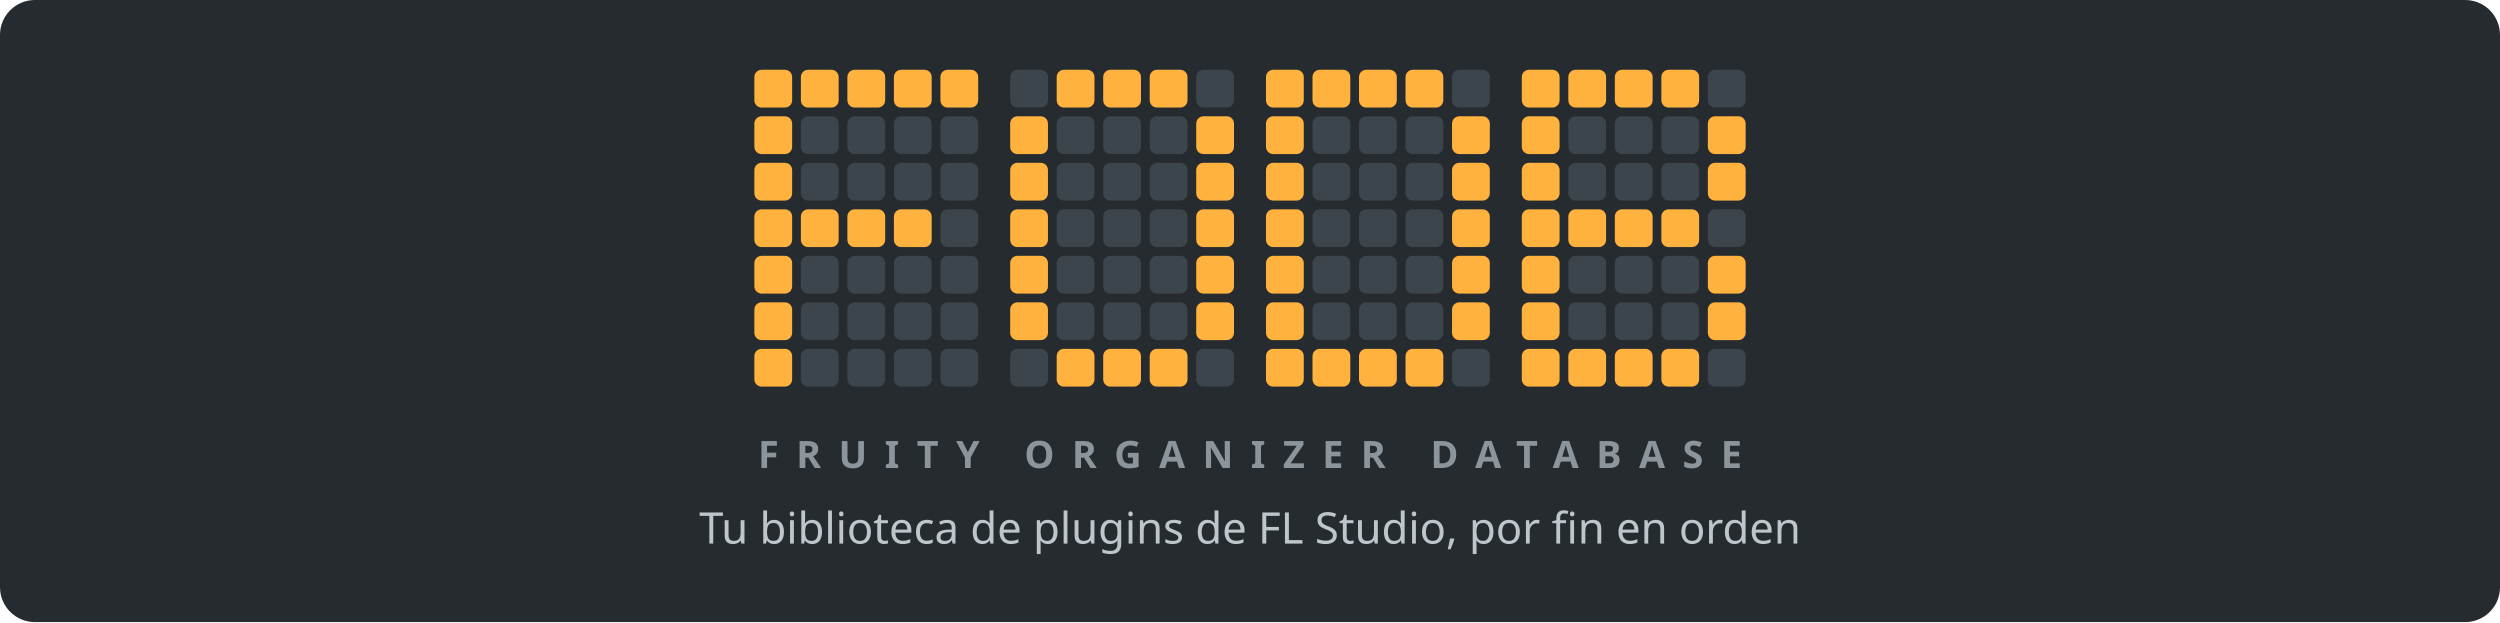
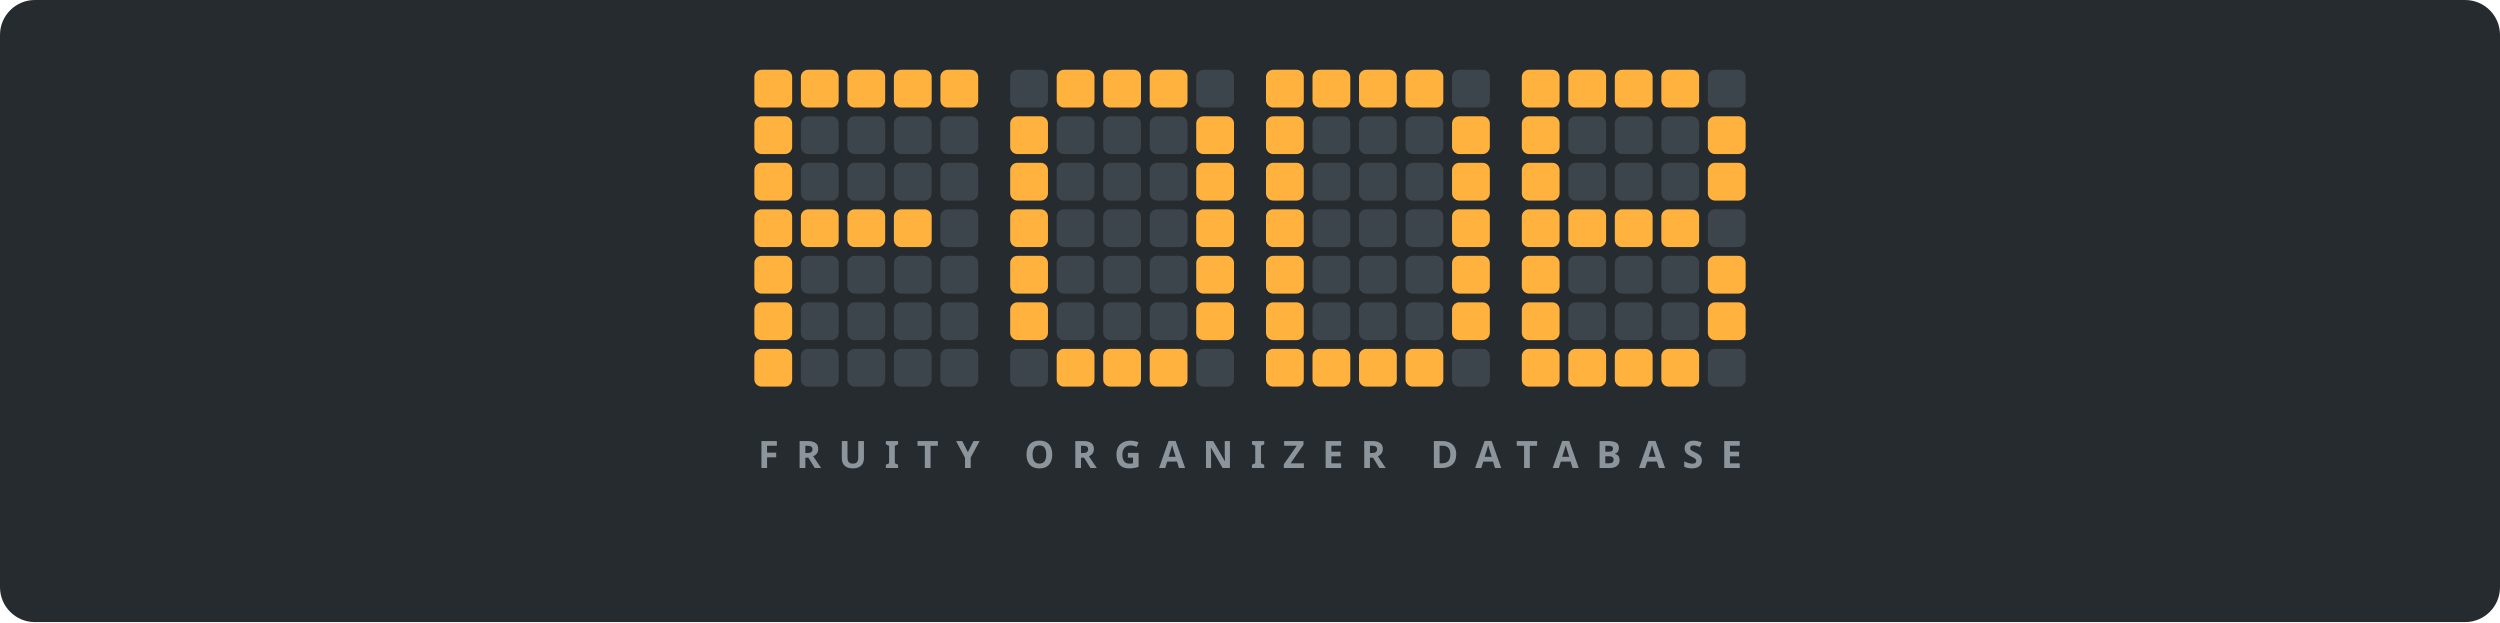
<svg xmlns="http://www.w3.org/2000/svg" viewBox="0 0 860 214" width="860" height="214" role="img" aria-label="FODB">
  <style>
.on{fill:#FFB23E;animation:hit 3.2s ease-out infinite}
.off{fill:#3C454B;animation:tick 3.2s ease-out infinite}
.title{font:600 13px Segoe UI, Noto Sans, Helvetica, Arial, sans-serif;letter-spacing:6px;fill:#8B959B}
- .tag{font:15px Segoe UI, Noto Sans, Helvetica, Arial, sans-serif;fill:#BDC6CB;animation:rise 1.1s ease-out both}
+ .tag{font:15px Segoe UI, Noto Sans, Helvetica, Arial, sans-serif;fill:#BDC6CB;opacity:0;animation:slogan 12s ease-in-out infinite both}
@keyframes hit{0%,100%{fill:#FFB23E;opacity:.86}4%{fill:#FFE3AE;opacity:1}20%{fill:#FFB23E;opacity:.86}}
@keyframes tick{0%,100%{fill:#3C454B}4%{fill:#6A747A}18%{fill:#3C454B}}
- @keyframes rise{from{opacity:0;transform:translateY(8px)}to{opacity:1;transform:none}}
- @media (prefers-reduced-motion:reduce){.on,.off,.tag{animation:none}}
+ @keyframes slogan{0%{opacity:0;transform:translateY(8px)}3%,30%{opacity:1;transform:none}33%,100%{opacity:0;transform:translateY(-6px)}}
+ @media (prefers-reduced-motion:reduce){.on,.off,.tag{animation:none}.first{opacity:1}}
</style>
  <rect width="860" height="214" rx="12" fill="#262B2F" />
  <rect class="on" x="259.5" y="24" width="13" height="13" rx="2.5" style="animation-delay:0.00s" />
  <rect class="on" x="275.5" y="24" width="13" height="13" rx="2.5" style="animation-delay:0.11s" />
  <rect class="on" x="291.5" y="24" width="13" height="13" rx="2.5" style="animation-delay:0.22s" />
  <rect class="on" x="307.5" y="24" width="13" height="13" rx="2.5" style="animation-delay:0.32s" />
  <rect class="on" x="323.5" y="24" width="13" height="13" rx="2.5" style="animation-delay:0.43s" />
  <rect class="on" x="259.5" y="40" width="13" height="13" rx="2.5" style="animation-delay:0.00s" />
  <rect class="off" x="275.5" y="40" width="13" height="13" rx="2.5" style="animation-delay:0.11s" />
  <rect class="off" x="291.5" y="40" width="13" height="13" rx="2.5" style="animation-delay:0.22s" />
  <rect class="off" x="307.5" y="40" width="13" height="13" rx="2.5" style="animation-delay:0.32s" />
  <rect class="off" x="323.5" y="40" width="13" height="13" rx="2.5" style="animation-delay:0.43s" />
  <rect class="on" x="259.5" y="56" width="13" height="13" rx="2.5" style="animation-delay:0.00s" />
  <rect class="off" x="275.5" y="56" width="13" height="13" rx="2.5" style="animation-delay:0.11s" />
  <rect class="off" x="291.5" y="56" width="13" height="13" rx="2.5" style="animation-delay:0.22s" />
  <rect class="off" x="307.5" y="56" width="13" height="13" rx="2.5" style="animation-delay:0.32s" />
  <rect class="off" x="323.5" y="56" width="13" height="13" rx="2.5" style="animation-delay:0.43s" />
  <rect class="on" x="259.5" y="72" width="13" height="13" rx="2.5" style="animation-delay:0.00s" />
  <rect class="on" x="275.5" y="72" width="13" height="13" rx="2.5" style="animation-delay:0.11s" />
  <rect class="on" x="291.5" y="72" width="13" height="13" rx="2.5" style="animation-delay:0.22s" />
  <rect class="on" x="307.5" y="72" width="13" height="13" rx="2.5" style="animation-delay:0.32s" />
  <rect class="off" x="323.5" y="72" width="13" height="13" rx="2.5" style="animation-delay:0.43s" />
  <rect class="on" x="259.5" y="88" width="13" height="13" rx="2.5" style="animation-delay:0.00s" />
  <rect class="off" x="275.5" y="88" width="13" height="13" rx="2.5" style="animation-delay:0.11s" />
  <rect class="off" x="291.5" y="88" width="13" height="13" rx="2.5" style="animation-delay:0.22s" />
  <rect class="off" x="307.5" y="88" width="13" height="13" rx="2.5" style="animation-delay:0.32s" />
  <rect class="off" x="323.5" y="88" width="13" height="13" rx="2.5" style="animation-delay:0.43s" />
  <rect class="on" x="259.5" y="104" width="13" height="13" rx="2.5" style="animation-delay:0.00s" />
  <rect class="off" x="275.5" y="104" width="13" height="13" rx="2.5" style="animation-delay:0.11s" />
  <rect class="off" x="291.5" y="104" width="13" height="13" rx="2.5" style="animation-delay:0.22s" />
  <rect class="off" x="307.5" y="104" width="13" height="13" rx="2.5" style="animation-delay:0.32s" />
  <rect class="off" x="323.5" y="104" width="13" height="13" rx="2.5" style="animation-delay:0.43s" />
  <rect class="on" x="259.5" y="120" width="13" height="13" rx="2.5" style="animation-delay:0.00s" />
  <rect class="off" x="275.5" y="120" width="13" height="13" rx="2.5" style="animation-delay:0.11s" />
  <rect class="off" x="291.5" y="120" width="13" height="13" rx="2.5" style="animation-delay:0.22s" />
  <rect class="off" x="307.5" y="120" width="13" height="13" rx="2.5" style="animation-delay:0.32s" />
  <rect class="off" x="323.5" y="120" width="13" height="13" rx="2.5" style="animation-delay:0.43s" />
  <rect class="off" x="347.5" y="24" width="13" height="13" rx="2.5" style="animation-delay:0.59s" />
  <rect class="on" x="363.5" y="24" width="13" height="13" rx="2.5" style="animation-delay:0.70s" />
  <rect class="on" x="379.5" y="24" width="13" height="13" rx="2.5" style="animation-delay:0.81s" />
  <rect class="on" x="395.5" y="24" width="13" height="13" rx="2.5" style="animation-delay:0.92s" />
  <rect class="off" x="411.5" y="24" width="13" height="13" rx="2.5" style="animation-delay:1.03s" />
  <rect class="on" x="347.5" y="40" width="13" height="13" rx="2.5" style="animation-delay:0.59s" />
  <rect class="off" x="363.5" y="40" width="13" height="13" rx="2.5" style="animation-delay:0.70s" />
  <rect class="off" x="379.5" y="40" width="13" height="13" rx="2.5" style="animation-delay:0.81s" />
  <rect class="off" x="395.5" y="40" width="13" height="13" rx="2.5" style="animation-delay:0.92s" />
  <rect class="on" x="411.5" y="40" width="13" height="13" rx="2.5" style="animation-delay:1.03s" />
  <rect class="on" x="347.5" y="56" width="13" height="13" rx="2.5" style="animation-delay:0.59s" />
  <rect class="off" x="363.5" y="56" width="13" height="13" rx="2.5" style="animation-delay:0.70s" />
  <rect class="off" x="379.5" y="56" width="13" height="13" rx="2.5" style="animation-delay:0.81s" />
  <rect class="off" x="395.5" y="56" width="13" height="13" rx="2.5" style="animation-delay:0.92s" />
  <rect class="on" x="411.5" y="56" width="13" height="13" rx="2.5" style="animation-delay:1.03s" />
  <rect class="on" x="347.5" y="72" width="13" height="13" rx="2.5" style="animation-delay:0.59s" />
  <rect class="off" x="363.5" y="72" width="13" height="13" rx="2.5" style="animation-delay:0.70s" />
  <rect class="off" x="379.5" y="72" width="13" height="13" rx="2.5" style="animation-delay:0.81s" />
  <rect class="off" x="395.5" y="72" width="13" height="13" rx="2.5" style="animation-delay:0.92s" />
  <rect class="on" x="411.5" y="72" width="13" height="13" rx="2.5" style="animation-delay:1.03s" />
  <rect class="on" x="347.5" y="88" width="13" height="13" rx="2.5" style="animation-delay:0.59s" />
  <rect class="off" x="363.5" y="88" width="13" height="13" rx="2.5" style="animation-delay:0.70s" />
  <rect class="off" x="379.5" y="88" width="13" height="13" rx="2.5" style="animation-delay:0.81s" />
  <rect class="off" x="395.5" y="88" width="13" height="13" rx="2.5" style="animation-delay:0.92s" />
  <rect class="on" x="411.5" y="88" width="13" height="13" rx="2.5" style="animation-delay:1.03s" />
  <rect class="on" x="347.5" y="104" width="13" height="13" rx="2.5" style="animation-delay:0.59s" />
  <rect class="off" x="363.5" y="104" width="13" height="13" rx="2.5" style="animation-delay:0.70s" />
  <rect class="off" x="379.5" y="104" width="13" height="13" rx="2.5" style="animation-delay:0.81s" />
  <rect class="off" x="395.5" y="104" width="13" height="13" rx="2.5" style="animation-delay:0.92s" />
  <rect class="on" x="411.5" y="104" width="13" height="13" rx="2.5" style="animation-delay:1.03s" />
  <rect class="off" x="347.5" y="120" width="13" height="13" rx="2.5" style="animation-delay:0.59s" />
  <rect class="on" x="363.5" y="120" width="13" height="13" rx="2.5" style="animation-delay:0.70s" />
  <rect class="on" x="379.5" y="120" width="13" height="13" rx="2.5" style="animation-delay:0.81s" />
  <rect class="on" x="395.5" y="120" width="13" height="13" rx="2.5" style="animation-delay:0.92s" />
  <rect class="off" x="411.5" y="120" width="13" height="13" rx="2.5" style="animation-delay:1.03s" />
  <rect class="on" x="435.5" y="24" width="13" height="13" rx="2.5" style="animation-delay:1.19s" />
  <rect class="on" x="451.5" y="24" width="13" height="13" rx="2.5" style="animation-delay:1.30s" />
  <rect class="on" x="467.5" y="24" width="13" height="13" rx="2.5" style="animation-delay:1.41s" />
  <rect class="on" x="483.5" y="24" width="13" height="13" rx="2.5" style="animation-delay:1.51s" />
  <rect class="off" x="499.5" y="24" width="13" height="13" rx="2.5" style="animation-delay:1.62s" />
  <rect class="on" x="435.5" y="40" width="13" height="13" rx="2.5" style="animation-delay:1.19s" />
  <rect class="off" x="451.5" y="40" width="13" height="13" rx="2.5" style="animation-delay:1.30s" />
  <rect class="off" x="467.5" y="40" width="13" height="13" rx="2.5" style="animation-delay:1.41s" />
  <rect class="off" x="483.5" y="40" width="13" height="13" rx="2.5" style="animation-delay:1.51s" />
  <rect class="on" x="499.5" y="40" width="13" height="13" rx="2.5" style="animation-delay:1.62s" />
  <rect class="on" x="435.5" y="56" width="13" height="13" rx="2.5" style="animation-delay:1.19s" />
  <rect class="off" x="451.5" y="56" width="13" height="13" rx="2.5" style="animation-delay:1.30s" />
  <rect class="off" x="467.5" y="56" width="13" height="13" rx="2.5" style="animation-delay:1.41s" />
  <rect class="off" x="483.5" y="56" width="13" height="13" rx="2.5" style="animation-delay:1.51s" />
  <rect class="on" x="499.5" y="56" width="13" height="13" rx="2.5" style="animation-delay:1.62s" />
  <rect class="on" x="435.5" y="72" width="13" height="13" rx="2.5" style="animation-delay:1.19s" />
  <rect class="off" x="451.5" y="72" width="13" height="13" rx="2.5" style="animation-delay:1.30s" />
  <rect class="off" x="467.5" y="72" width="13" height="13" rx="2.5" style="animation-delay:1.41s" />
  <rect class="off" x="483.5" y="72" width="13" height="13" rx="2.5" style="animation-delay:1.51s" />
  <rect class="on" x="499.5" y="72" width="13" height="13" rx="2.5" style="animation-delay:1.62s" />
  <rect class="on" x="435.5" y="88" width="13" height="13" rx="2.5" style="animation-delay:1.19s" />
  <rect class="off" x="451.5" y="88" width="13" height="13" rx="2.5" style="animation-delay:1.30s" />
  <rect class="off" x="467.5" y="88" width="13" height="13" rx="2.5" style="animation-delay:1.41s" />
  <rect class="off" x="483.5" y="88" width="13" height="13" rx="2.5" style="animation-delay:1.51s" />
  <rect class="on" x="499.5" y="88" width="13" height="13" rx="2.5" style="animation-delay:1.62s" />
  <rect class="on" x="435.5" y="104" width="13" height="13" rx="2.5" style="animation-delay:1.19s" />
  <rect class="off" x="451.5" y="104" width="13" height="13" rx="2.5" style="animation-delay:1.30s" />
  <rect class="off" x="467.5" y="104" width="13" height="13" rx="2.5" style="animation-delay:1.41s" />
  <rect class="off" x="483.5" y="104" width="13" height="13" rx="2.5" style="animation-delay:1.51s" />
  <rect class="on" x="499.5" y="104" width="13" height="13" rx="2.5" style="animation-delay:1.62s" />
  <rect class="on" x="435.5" y="120" width="13" height="13" rx="2.5" style="animation-delay:1.19s" />
  <rect class="on" x="451.5" y="120" width="13" height="13" rx="2.5" style="animation-delay:1.30s" />
  <rect class="on" x="467.5" y="120" width="13" height="13" rx="2.5" style="animation-delay:1.41s" />
  <rect class="on" x="483.5" y="120" width="13" height="13" rx="2.5" style="animation-delay:1.51s" />
  <rect class="off" x="499.5" y="120" width="13" height="13" rx="2.5" style="animation-delay:1.62s" />
  <rect class="on" x="523.5" y="24" width="13" height="13" rx="2.5" style="animation-delay:1.78s" />
  <rect class="on" x="539.5" y="24" width="13" height="13" rx="2.5" style="animation-delay:1.89s" />
  <rect class="on" x="555.5" y="24" width="13" height="13" rx="2.5" style="animation-delay:2.00s" />
  <rect class="on" x="571.5" y="24" width="13" height="13" rx="2.5" style="animation-delay:2.11s" />
  <rect class="off" x="587.5" y="24" width="13" height="13" rx="2.5" style="animation-delay:2.22s" />
  <rect class="on" x="523.5" y="40" width="13" height="13" rx="2.5" style="animation-delay:1.78s" />
  <rect class="off" x="539.5" y="40" width="13" height="13" rx="2.5" style="animation-delay:1.89s" />
  <rect class="off" x="555.5" y="40" width="13" height="13" rx="2.5" style="animation-delay:2.00s" />
  <rect class="off" x="571.5" y="40" width="13" height="13" rx="2.5" style="animation-delay:2.11s" />
  <rect class="on" x="587.5" y="40" width="13" height="13" rx="2.5" style="animation-delay:2.22s" />
  <rect class="on" x="523.5" y="56" width="13" height="13" rx="2.5" style="animation-delay:1.78s" />
  <rect class="off" x="539.5" y="56" width="13" height="13" rx="2.5" style="animation-delay:1.89s" />
  <rect class="off" x="555.5" y="56" width="13" height="13" rx="2.5" style="animation-delay:2.00s" />
  <rect class="off" x="571.5" y="56" width="13" height="13" rx="2.5" style="animation-delay:2.11s" />
  <rect class="on" x="587.5" y="56" width="13" height="13" rx="2.5" style="animation-delay:2.22s" />
  <rect class="on" x="523.5" y="72" width="13" height="13" rx="2.5" style="animation-delay:1.78s" />
  <rect class="on" x="539.5" y="72" width="13" height="13" rx="2.5" style="animation-delay:1.89s" />
  <rect class="on" x="555.5" y="72" width="13" height="13" rx="2.5" style="animation-delay:2.00s" />
  <rect class="on" x="571.5" y="72" width="13" height="13" rx="2.5" style="animation-delay:2.11s" />
  <rect class="off" x="587.5" y="72" width="13" height="13" rx="2.5" style="animation-delay:2.22s" />
  <rect class="on" x="523.5" y="88" width="13" height="13" rx="2.5" style="animation-delay:1.78s" />
  <rect class="off" x="539.5" y="88" width="13" height="13" rx="2.5" style="animation-delay:1.89s" />
  <rect class="off" x="555.5" y="88" width="13" height="13" rx="2.5" style="animation-delay:2.00s" />
  <rect class="off" x="571.5" y="88" width="13" height="13" rx="2.5" style="animation-delay:2.11s" />
  <rect class="on" x="587.5" y="88" width="13" height="13" rx="2.5" style="animation-delay:2.22s" />
  <rect class="on" x="523.5" y="104" width="13" height="13" rx="2.5" style="animation-delay:1.78s" />
  <rect class="off" x="539.5" y="104" width="13" height="13" rx="2.5" style="animation-delay:1.89s" />
  <rect class="off" x="555.5" y="104" width="13" height="13" rx="2.5" style="animation-delay:2.00s" />
  <rect class="off" x="571.5" y="104" width="13" height="13" rx="2.5" style="animation-delay:2.11s" />
  <rect class="on" x="587.5" y="104" width="13" height="13" rx="2.5" style="animation-delay:2.22s" />
  <rect class="on" x="523.5" y="120" width="13" height="13" rx="2.5" style="animation-delay:1.78s" />
  <rect class="on" x="539.5" y="120" width="13" height="13" rx="2.5" style="animation-delay:1.89s" />
  <rect class="on" x="555.5" y="120" width="13" height="13" rx="2.5" style="animation-delay:2.00s" />
  <rect class="on" x="571.5" y="120" width="13" height="13" rx="2.5" style="animation-delay:2.11s" />
  <rect class="off" x="587.5" y="120" width="13" height="13" rx="2.5" style="animation-delay:2.22s" />
  <text class="title" x="430.0" y="161" text-anchor="middle">FRUITY ORGANIZER DATABASE</text>
-   <text class="tag" x="430.0" y="187" text-anchor="middle">Tu biblioteca de plugins de FL Studio, por fin en orden</text>
+   <text class="tag first" x="430.0" y="187" text-anchor="middle" style="animation-delay:0s">Orden perfecto en tu biblioteca.</text>
+   <text class="tag" x="430.0" y="187" text-anchor="middle" style="animation-delay:4s">El organizador para quienes se cansaron de recorrer listas.</text>
+   <text class="tag" x="430.0" y="187" text-anchor="middle" style="animation-delay:8s">¿Muchas herramientas? ¡Cada cosa en su sitio!</text>
</svg>
